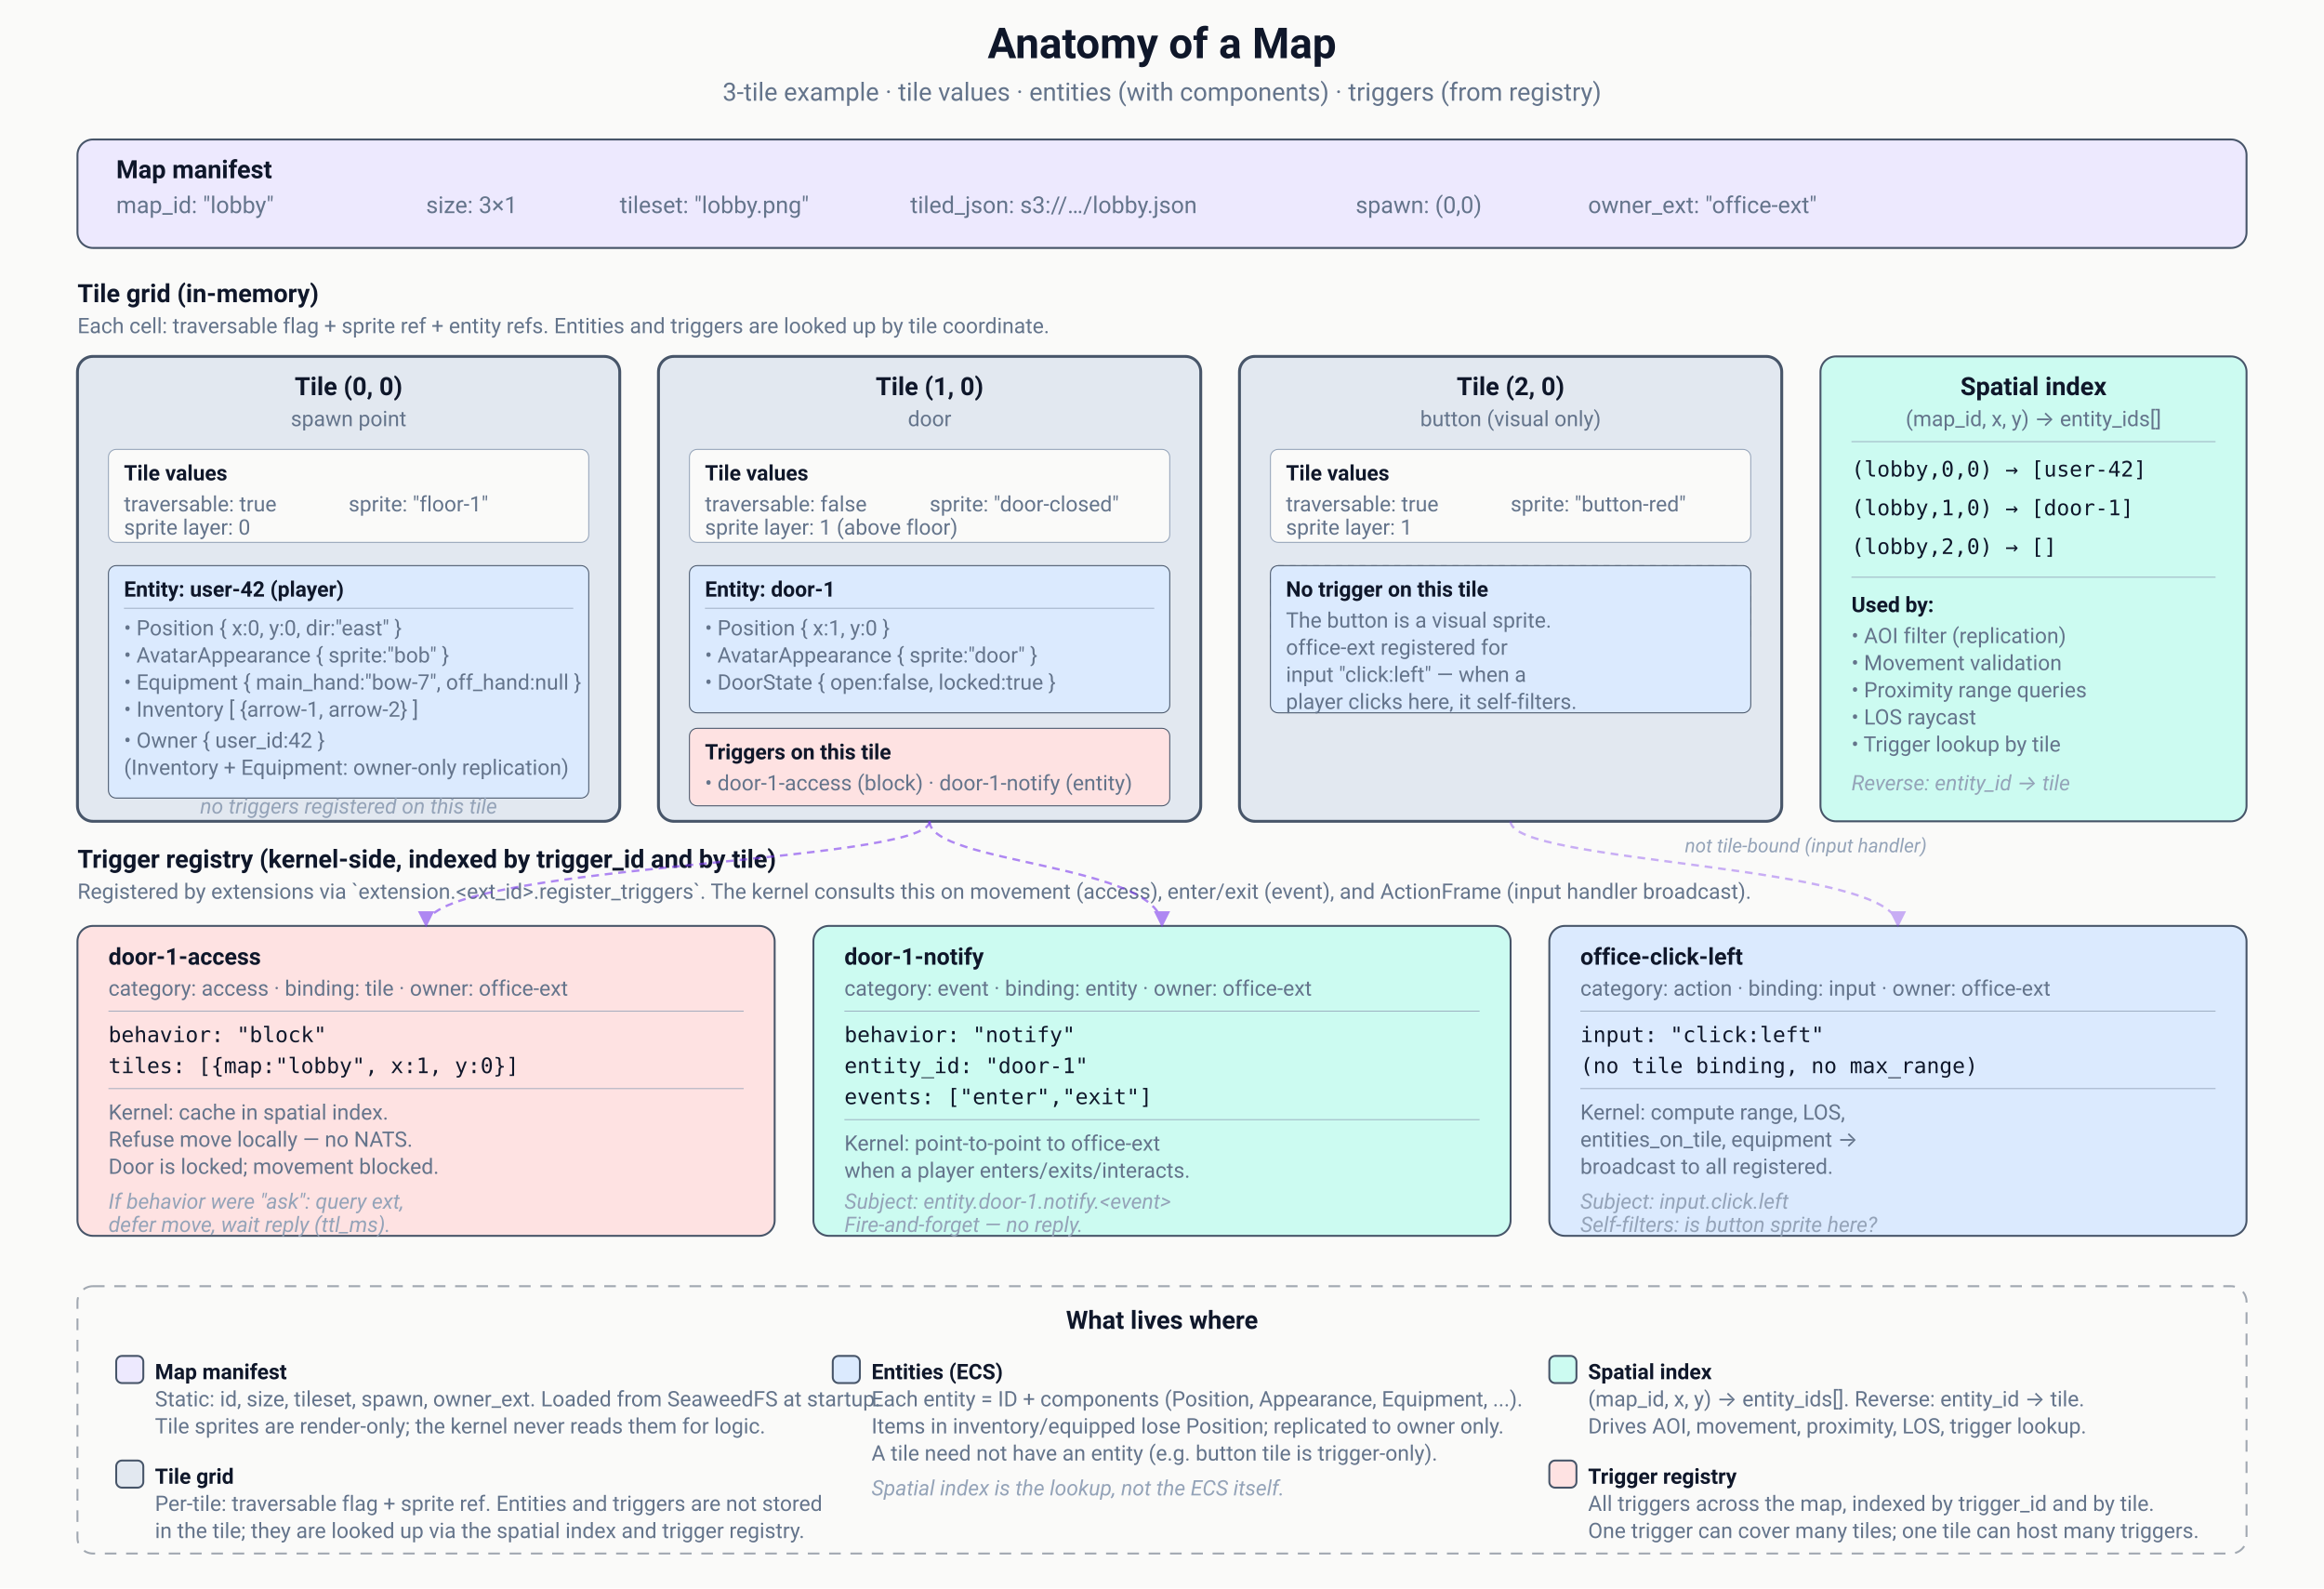
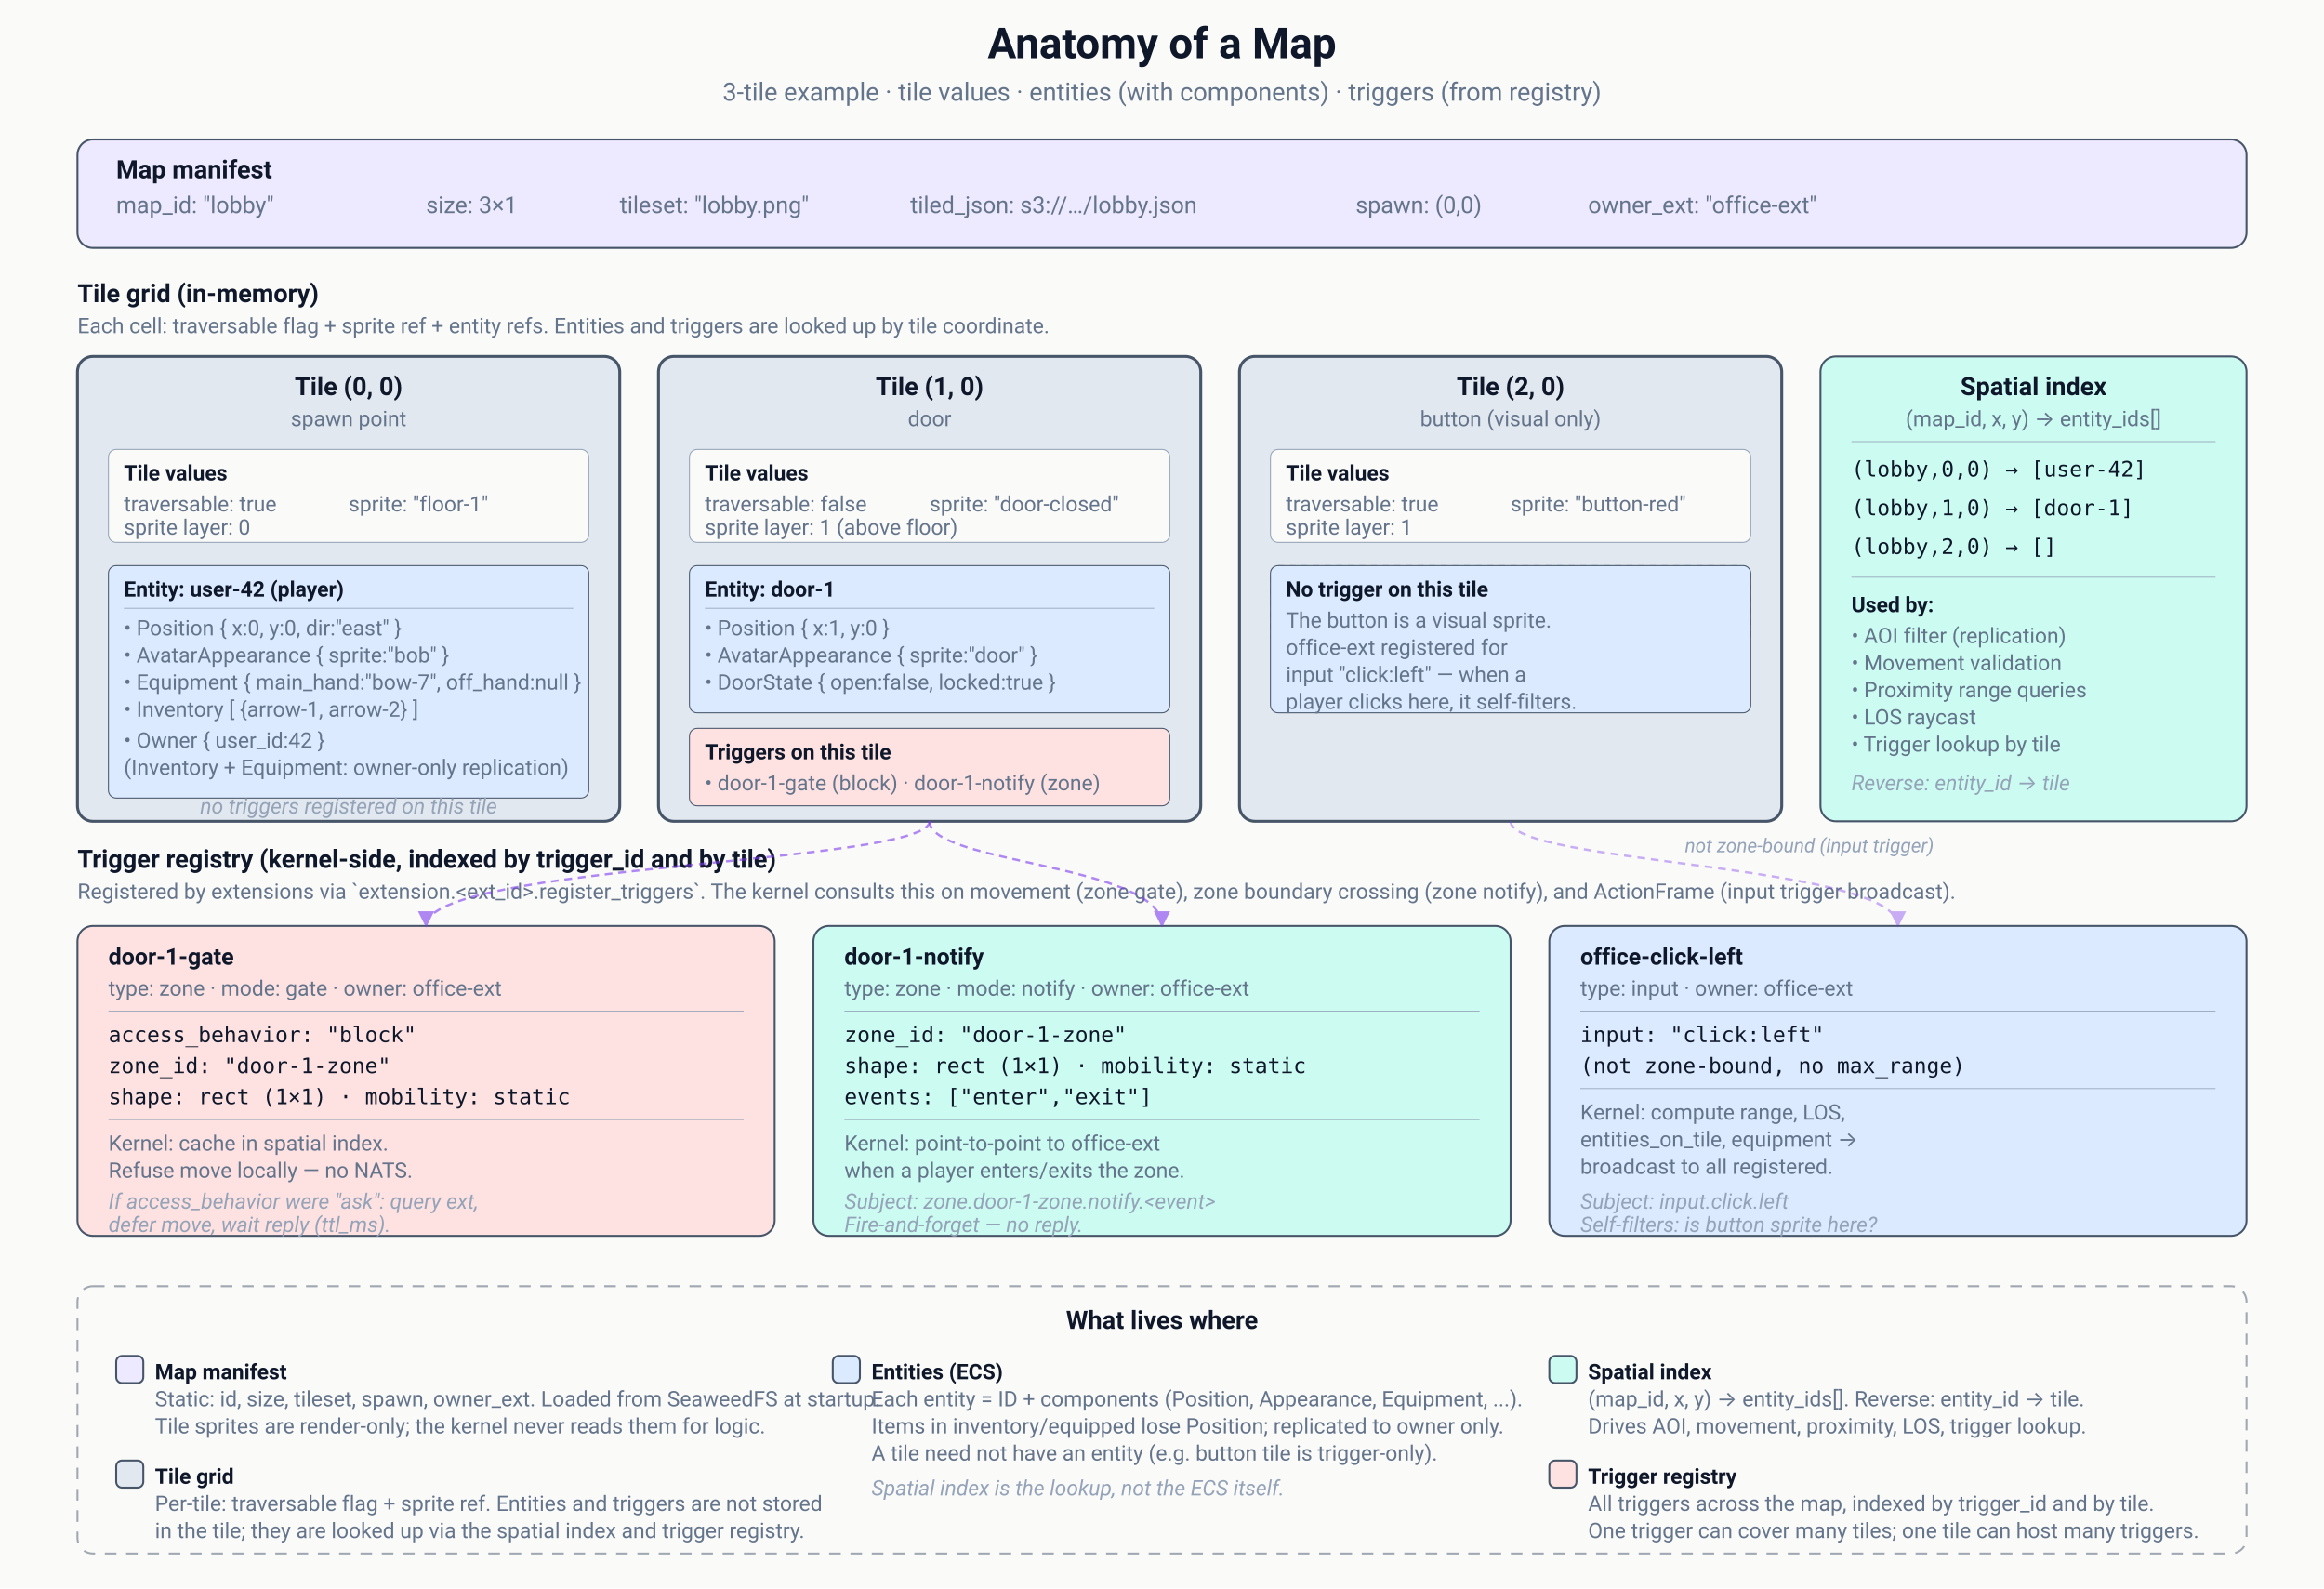
<svg xmlns="http://www.w3.org/2000/svg" width="100%" viewBox="0 0 1200 820" role="img" font-family="-apple-system, system-ui, 'Segoe UI', Roboto, sans-serif">
  <defs>
    <marker id="arr" viewBox="0 0 10 10" refX="9" refY="5" markerWidth="7" markerHeight="7" orient="auto-start-reverse">
      <path d="M0 0L10 5L0 10z" fill="#475569" />
    </marker>
    <marker id="arr-purple" viewBox="0 0 10 10" refX="9" refY="5" markerWidth="7" markerHeight="7" orient="auto-start-reverse">
      <path d="M0 0L10 5L0 10z" fill="#7c3aed" />
    </marker>
  </defs>
  <rect width="1200" height="820" fill="#fafaf9" />
  <text x="600" y="30" text-anchor="middle" font-size="22" font-weight="700" fill="#0f172a">Anatomy of a Map</text>
  <text x="600" y="52" text-anchor="middle" font-size="13" fill="#64748b">3-tile example · tile values · entities (with components) · triggers (from registry)</text>
  <rect x="40" y="72" width="1120" height="56" rx="8" fill="#ede9fe" stroke="#475569" stroke-width="1" />
  <text x="60" y="92" font-size="13" font-weight="700" fill="#0f172a">Map manifest</text>
  <text x="60" y="110" font-size="12" fill="#64748b">map_id: "lobby"</text>
  <text x="220" y="110" font-size="12" fill="#64748b">size: 3×1</text>
  <text x="320" y="110" font-size="12" fill="#64748b">tileset: "lobby.png"</text>
  <text x="470" y="110" font-size="12" fill="#64748b">tiled_json: s3://…/lobby.json</text>
  <text x="700" y="110" font-size="12" fill="#64748b">spawn: (0,0)</text>
  <text x="820" y="110" font-size="12" fill="#64748b">owner_ext: "office-ext"</text>
  <text x="40" y="156" font-size="13" font-weight="700" fill="#0f172a">Tile grid (in-memory)</text>
  <text x="40" y="172" font-size="11" fill="#64748b">Each cell: traversable flag + sprite ref + entity refs. Entities and triggers are looked up by tile coordinate.</text>
  <rect x="40" y="184" width="280" height="240" rx="8" fill="#e2e8f0" stroke="#475569" stroke-width="1.5" />
  <text x="180" y="204" text-anchor="middle" font-size="13" font-weight="700" fill="#0f172a">Tile (0, 0)</text>
  <text x="180" y="220" text-anchor="middle" font-size="11" fill="#64748b">spawn point</text>
  <rect x="56" y="232" width="248" height="48" rx="4" fill="#fafaf9" stroke="#94a3b8" stroke-width="0.5" />
  <text x="64" y="248" font-size="11" font-weight="600" fill="#0f172a">Tile values</text>
  <text x="64" y="264" font-size="11" fill="#64748b">traversable: true</text>
  <text x="180" y="264" font-size="11" fill="#64748b">sprite: "floor-1"</text>
  <text x="64" y="276" font-size="11" fill="#64748b">sprite layer: 0</text>
  <rect x="56" y="292" width="248" height="120" rx="4" fill="#dbeafe" stroke="#475569" stroke-width="0.5" />
  <text x="64" y="308" font-size="11" font-weight="700" fill="#0f172a">Entity: user-42 (player)</text>
  <line x1="64" y1="314" x2="296" y2="314" stroke="#94a3b8" stroke-width="0.4" />
  <text x="64" y="328" font-size="11" fill="#64748b">• Position { x:0, y:0, dir:"east" }</text>
  <text x="64" y="342" font-size="11" fill="#64748b">• AvatarAppearance { sprite:"bob" }</text>
  <text x="64" y="356" font-size="11" fill="#64748b">• Equipment { main_hand:"bow-7", off_hand:null }</text>
  <text x="64" y="370" font-size="11" fill="#64748b">• Inventory [ {arrow-1, arrow-2} ]</text>
  <text x="64" y="386" font-size="11" fill="#64748b">• Owner { user_id:42 }</text>
  <text x="64" y="400" font-size="11" fill="#64748b">  (Inventory + Equipment: owner-only replication)</text>
  <text x="180" y="420" text-anchor="middle" font-size="11" font-style="italic" fill="#94a3b8">no triggers registered on this tile</text>
  <rect x="340" y="184" width="280" height="240" rx="8" fill="#e2e8f0" stroke="#475569" stroke-width="1.5" />
  <text x="480" y="204" text-anchor="middle" font-size="13" font-weight="700" fill="#0f172a">Tile (1, 0)</text>
  <text x="480" y="220" text-anchor="middle" font-size="11" fill="#64748b">door</text>
  <rect x="356" y="232" width="248" height="48" rx="4" fill="#fafaf9" stroke="#94a3b8" stroke-width="0.5" />
  <text x="364" y="248" font-size="11" font-weight="600" fill="#0f172a">Tile values</text>
  <text x="364" y="264" font-size="11" fill="#64748b">traversable: false</text>
  <text x="480" y="264" font-size="11" fill="#64748b">sprite: "door-closed"</text>
  <text x="364" y="276" font-size="11" fill="#64748b">sprite layer: 1 (above floor)</text>
  <rect x="356" y="292" width="248" height="76" rx="4" fill="#dbeafe" stroke="#475569" stroke-width="0.5" />
  <text x="364" y="308" font-size="11" font-weight="700" fill="#0f172a">Entity: door-1</text>
  <line x1="364" y1="314" x2="596" y2="314" stroke="#94a3b8" stroke-width="0.4" />
  <text x="364" y="328" font-size="11" fill="#64748b">• Position { x:1, y:0 }</text>
  <text x="364" y="342" font-size="11" fill="#64748b">• AvatarAppearance { sprite:"door" }</text>
  <text x="364" y="356" font-size="11" fill="#64748b">• DoorState { open:false, locked:true }</text>
  <rect x="356" y="376" width="248" height="40" rx="4" fill="#fee2e2" stroke="#475569" stroke-width="0.5" />
  <text x="364" y="392" font-size="11" font-weight="700" fill="#0f172a">Triggers on this tile</text>
-   <text x="364" y="408" font-size="11" fill="#64748b">• door-1-access (block) · door-1-notify (entity)</text>
+   <text x="364" y="408" font-size="11" fill="#64748b">• door-1-gate (block) · door-1-notify (zone)</text>
  <rect x="640" y="184" width="280" height="240" rx="8" fill="#e2e8f0" stroke="#475569" stroke-width="1.5" />
  <text x="780" y="204" text-anchor="middle" font-size="13" font-weight="700" fill="#0f172a">Tile (2, 0)</text>
  <text x="780" y="220" text-anchor="middle" font-size="11" fill="#64748b">button (visual only)</text>
  <rect x="656" y="232" width="248" height="48" rx="4" fill="#fafaf9" stroke="#94a3b8" stroke-width="0.5" />
  <text x="664" y="248" font-size="11" font-weight="600" fill="#0f172a">Tile values</text>
  <text x="664" y="264" font-size="11" fill="#64748b">traversable: true</text>
  <text x="780" y="264" font-size="11" fill="#64748b">sprite: "button-red"</text>
  <text x="664" y="276" font-size="11" fill="#64748b">sprite layer: 1</text>
  <rect x="656" y="292" width="248" height="40" rx="4" fill="#fafaf9" stroke="#94a3b8" stroke-width="0.5" stroke-dasharray="3 3" />
  <text x="780" y="308" text-anchor="middle" font-size="11" font-style="italic" fill="#94a3b8">no entity on this tile</text>
  <text x="780" y="322" text-anchor="middle" font-size="11" fill="#94a3b8">(button is purely a trigger)</text>
  <rect x="656" y="292" width="248" height="76" rx="4" fill="#dbeafe" stroke="#475569" stroke-width="0.5" />
  <text x="664" y="308" font-size="11" font-weight="700" fill="#0f172a">No trigger on this tile</text>
  <text x="664" y="324" font-size="11" fill="#64748b">The button is a visual sprite.</text>
  <text x="664" y="338" font-size="11" fill="#64748b">office-ext registered for</text>
  <text x="664" y="352" font-size="11" fill="#64748b">input "click:left" — when a</text>
  <text x="664" y="366" font-size="11" fill="#64748b">player clicks here, it self-filters.</text>
  <rect x="940" y="184" width="220" height="240" rx="8" fill="#ccfbf1" stroke="#475569" stroke-width="1" />
  <text x="1050" y="204" text-anchor="middle" font-size="13" font-weight="700" fill="#0f172a">Spatial index</text>
  <text x="1050" y="220" text-anchor="middle" font-size="11" fill="#64748b">(map_id, x, y) → entity_ids[]</text>
  <line x1="956" y1="228" x2="1144" y2="228" stroke="#94a3b8" stroke-width="0.4" />
  <text x="956" y="246" font-size="11" font-family="ui-monospace, monospace" fill="#0f172a">(lobby,0,0) → [user-42]</text>
  <text x="956" y="266" font-size="11" font-family="ui-monospace, monospace" fill="#0f172a">(lobby,1,0) → [door-1]</text>
  <text x="956" y="286" font-size="11" font-family="ui-monospace, monospace" fill="#0f172a">(lobby,2,0) → []</text>
  <line x1="956" y1="298" x2="1144" y2="298" stroke="#94a3b8" stroke-width="0.4" />
  <text x="956" y="316" font-size="11" font-weight="600" fill="#0f172a">Used by:</text>
  <text x="956" y="332" font-size="11" fill="#64748b">• AOI filter (replication)</text>
  <text x="956" y="346" font-size="11" fill="#64748b">• Movement validation</text>
  <text x="956" y="360" font-size="11" fill="#64748b">• Proximity range queries</text>
  <text x="956" y="374" font-size="11" fill="#64748b">• LOS raycast</text>
  <text x="956" y="388" font-size="11" fill="#64748b">• Trigger lookup by tile</text>
  <text x="956" y="408" font-size="11" font-style="italic" fill="#94a3b8">Reverse: entity_id → tile</text>
  <text x="40" y="448" font-size="13" font-weight="700" fill="#0f172a">Trigger registry (kernel-side, indexed by trigger_id and by tile)</text>
-   <text x="40" y="464" font-size="11" fill="#64748b">Registered by extensions via `extension.&lt;ext_id&gt;.register_triggers`. The kernel consults this on movement (access), enter/exit (event), and ActionFrame (input handler broadcast).</text>
+   <text x="40" y="464" font-size="11" fill="#64748b">Registered by extensions via `extension.&lt;ext_id&gt;.register_triggers`. The kernel consults this on movement (zone gate), zone boundary crossing (zone notify), and ActionFrame (input trigger broadcast).</text>
  <rect x="40" y="478" width="360" height="160" rx="8" fill="#fee2e2" stroke="#475569" stroke-width="1" />
-   <text x="56" y="498" font-size="12" font-weight="700" fill="#0f172a">door-1-access</text>
-   <text x="56" y="514" font-size="11" fill="#64748b">category: access · binding: tile · owner: office-ext</text>
+   <text x="56" y="498" font-size="12" font-weight="700" fill="#0f172a">door-1-gate</text>
+   <text x="56" y="514" font-size="11" fill="#64748b">type: zone · mode: gate · owner: office-ext</text>
  <line x1="56" y1="522" x2="384" y2="522" stroke="#94a3b8" stroke-width="0.4" />
-   <text x="56" y="538" font-size="11" font-family="ui-monospace, monospace" fill="#0f172a">behavior: "block"</text>
-   <text x="56" y="554" font-size="11" font-family="ui-monospace, monospace" fill="#0f172a">tiles: [{map:"lobby", x:1, y:0}]</text>
-   <line x1="56" y1="562" x2="384" y2="562" stroke="#94a3b8" stroke-width="0.4" />
-   <text x="56" y="578" font-size="11" fill="#64748b">Kernel: cache in spatial index.</text>
-   <text x="56" y="592" font-size="11" fill="#64748b">Refuse move locally — no NATS.</text>
-   <text x="56" y="606" font-size="11" fill="#64748b">Door is locked; movement blocked.</text>
-   <text x="56" y="624" font-size="11" font-style="italic" fill="#94a3b8">If behavior were "ask": query ext,</text>
+   <text x="56" y="538" font-size="11" font-family="ui-monospace, monospace" fill="#0f172a">access_behavior: "block"</text>
+   <text x="56" y="554" font-size="11" font-family="ui-monospace, monospace" fill="#0f172a">zone_id: "door-1-zone"</text>
+   <text x="56" y="570" font-size="11" font-family="ui-monospace, monospace" fill="#0f172a">shape: rect (1×1) · mobility: static</text>
+   <line x1="56" y1="578" x2="384" y2="578" stroke="#94a3b8" stroke-width="0.4" />
+   <text x="56" y="594" font-size="11" fill="#64748b">Kernel: cache in spatial index.</text>
+   <text x="56" y="608" font-size="11" fill="#64748b">Refuse move locally — no NATS.</text>
+   <text x="56" y="624" font-size="11" font-style="italic" fill="#94a3b8">If access_behavior were "ask": query ext,</text>
  <text x="56" y="636" font-size="11" font-style="italic" fill="#94a3b8">defer move, wait reply (ttl_ms).</text>
  <rect x="420" y="478" width="360" height="160" rx="8" fill="#ccfbf1" stroke="#475569" stroke-width="1" />
  <text x="436" y="498" font-size="12" font-weight="700" fill="#0f172a">door-1-notify</text>
-   <text x="436" y="514" font-size="11" fill="#64748b">category: event · binding: entity · owner: office-ext</text>
+   <text x="436" y="514" font-size="11" fill="#64748b">type: zone · mode: notify · owner: office-ext</text>
  <line x1="436" y1="522" x2="764" y2="522" stroke="#94a3b8" stroke-width="0.4" />
-   <text x="436" y="538" font-size="11" font-family="ui-monospace, monospace" fill="#0f172a">behavior: "notify"</text>
-   <text x="436" y="554" font-size="11" font-family="ui-monospace, monospace" fill="#0f172a">entity_id: "door-1"</text>
+   <text x="436" y="538" font-size="11" font-family="ui-monospace, monospace" fill="#0f172a">zone_id: "door-1-zone"</text>
+   <text x="436" y="554" font-size="11" font-family="ui-monospace, monospace" fill="#0f172a">shape: rect (1×1) · mobility: static</text>
  <text x="436" y="570" font-size="11" font-family="ui-monospace, monospace" fill="#0f172a">events: ["enter","exit"]</text>
  <line x1="436" y1="578" x2="764" y2="578" stroke="#94a3b8" stroke-width="0.4" />
  <text x="436" y="594" font-size="11" fill="#64748b">Kernel: point-to-point to office-ext</text>
-   <text x="436" y="608" font-size="11" fill="#64748b">when a player enters/exits/interacts.</text>
-   <text x="436" y="624" font-size="11" font-style="italic" fill="#94a3b8">Subject: entity.door-1.notify.&lt;event&gt;</text>
+   <text x="436" y="608" font-size="11" fill="#64748b">when a player enters/exits the zone.</text>
+   <text x="436" y="624" font-size="11" font-style="italic" fill="#94a3b8">Subject: zone.door-1-zone.notify.&lt;event&gt;</text>
  <text x="436" y="636" font-size="11" font-style="italic" fill="#94a3b8">Fire-and-forget — no reply.</text>
  <rect x="800" y="478" width="360" height="160" rx="8" fill="#dbeafe" stroke="#475569" stroke-width="1" />
  <text x="816" y="498" font-size="12" font-weight="700" fill="#0f172a">office-click-left</text>
-   <text x="816" y="514" font-size="11" fill="#64748b">category: action · binding: input · owner: office-ext</text>
+   <text x="816" y="514" font-size="11" fill="#64748b">type: input · owner: office-ext</text>
  <line x1="816" y1="522" x2="1144" y2="522" stroke="#94a3b8" stroke-width="0.4" />
  <text x="816" y="538" font-size="11" font-family="ui-monospace, monospace" fill="#0f172a">input: "click:left"</text>
-   <text x="816" y="554" font-size="11" font-family="ui-monospace, monospace" fill="#0f172a">(no tile binding, no max_range)</text>
+   <text x="816" y="554" font-size="11" font-family="ui-monospace, monospace" fill="#0f172a">(not zone-bound, no max_range)</text>
  <line x1="816" y1="562" x2="1144" y2="562" stroke="#94a3b8" stroke-width="0.4" />
  <text x="816" y="578" font-size="11" fill="#64748b">Kernel: compute range, LOS,</text>
  <text x="816" y="592" font-size="11" fill="#64748b">entities_on_tile, equipment →</text>
  <text x="816" y="606" font-size="11" fill="#64748b">broadcast to all registered.</text>
  <text x="816" y="624" font-size="11" font-style="italic" fill="#94a3b8">Subject: input.click.left</text>
  <text x="816" y="636" font-size="11" font-style="italic" fill="#94a3b8">Self-filters: is button sprite here?</text>
  <path d="M 480 424 C 480 446, 220 446, 220 478" stroke="#7c3aed" stroke-width="1.2" fill="none" stroke-dasharray="4 3" marker-end="url(#arr-purple)" opacity="0.6" />
  <path d="M 480 424 C 480 446, 600 446, 600 478" stroke="#7c3aed" stroke-width="1.2" fill="none" stroke-dasharray="4 3" marker-end="url(#arr-purple)" opacity="0.6" />
  <path d="M 780 424 C 780 446, 980 446, 980 478" stroke="#7c3aed" stroke-width="1.2" fill="none" stroke-dasharray="4 3" marker-end="url(#arr-purple)" opacity="0.4" />
-   <text x="870" y="440" font-size="10" font-style="italic" fill="#94a3b8">not tile-bound (input handler)</text>
+   <text x="870" y="440" font-size="10" font-style="italic" fill="#94a3b8">not zone-bound (input trigger)</text>
  <rect x="40" y="664" width="1120" height="138" rx="8" fill="none" stroke="#475569" stroke-width="1" stroke-dasharray="6 5" opacity="0.5" />
  <text x="600" y="686" text-anchor="middle" font-size="13" font-weight="700" fill="#0f172a">What lives where</text>
  <rect x="60" y="700" width="14" height="14" rx="3" fill="#ede9fe" stroke="#475569" stroke-width="1" />
  <text x="80" y="712" font-size="11" font-weight="600" fill="#0f172a">Map manifest</text>
  <text x="80" y="726" font-size="11" fill="#64748b">Static: id, size, tileset, spawn, owner_ext. Loaded from SeaweedFS at startup.</text>
  <text x="80" y="740" font-size="11" fill="#64748b">Tile sprites are render-only; the kernel never reads them for logic.</text>
  <rect x="60" y="754" width="14" height="14" rx="3" fill="#e2e8f0" stroke="#475569" stroke-width="1" />
  <text x="80" y="766" font-size="11" font-weight="600" fill="#0f172a">Tile grid</text>
  <text x="80" y="780" font-size="11" fill="#64748b">Per-tile: traversable flag + sprite ref. Entities and triggers are not stored</text>
  <text x="80" y="794" font-size="11" fill="#64748b">in the tile; they are looked up via the spatial index and trigger registry.</text>
  <rect x="430" y="700" width="14" height="14" rx="3" fill="#dbeafe" stroke="#475569" stroke-width="1" />
  <text x="450" y="712" font-size="11" font-weight="600" fill="#0f172a">Entities (ECS)</text>
  <text x="450" y="726" font-size="11" fill="#64748b">Each entity = ID + components (Position, Appearance, Equipment, ...).</text>
  <text x="450" y="740" font-size="11" fill="#64748b">Items in inventory/equipped lose Position; replicated to owner only.</text>
  <text x="450" y="754" font-size="11" fill="#64748b">A tile need not have an entity (e.g. button tile is trigger-only).</text>
  <text x="450" y="772" font-size="11" font-style="italic" fill="#94a3b8">Spatial index is the lookup, not the ECS itself.</text>
  <rect x="800" y="700" width="14" height="14" rx="3" fill="#ccfbf1" stroke="#475569" stroke-width="1" />
  <text x="820" y="712" font-size="11" font-weight="600" fill="#0f172a">Spatial index</text>
  <text x="820" y="726" font-size="11" fill="#64748b">(map_id, x, y) → entity_ids[]. Reverse: entity_id → tile.</text>
  <text x="820" y="740" font-size="11" fill="#64748b">Drives AOI, movement, proximity, LOS, trigger lookup.</text>
  <rect x="800" y="754" width="14" height="14" rx="3" fill="#fee2e2" stroke="#475569" stroke-width="1" />
  <text x="820" y="766" font-size="11" font-weight="600" fill="#0f172a">Trigger registry</text>
  <text x="820" y="780" font-size="11" fill="#64748b">All triggers across the map, indexed by trigger_id and by tile.</text>
  <text x="820" y="794" font-size="11" fill="#64748b">One trigger can cover many tiles; one tile can host many triggers.</text>
</svg>
